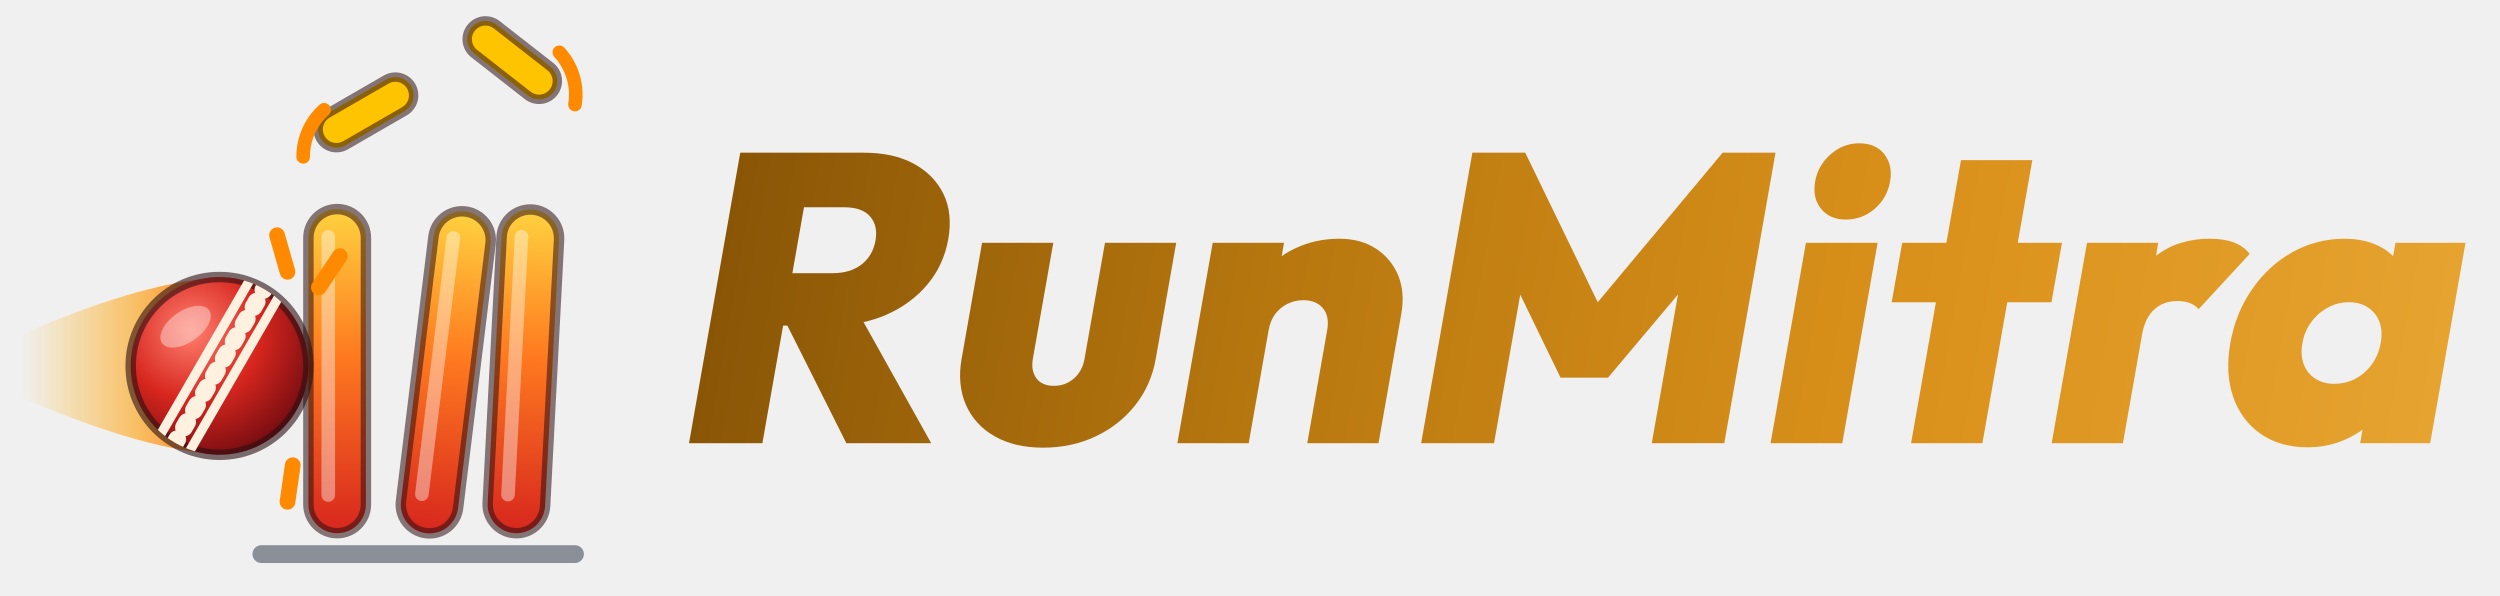
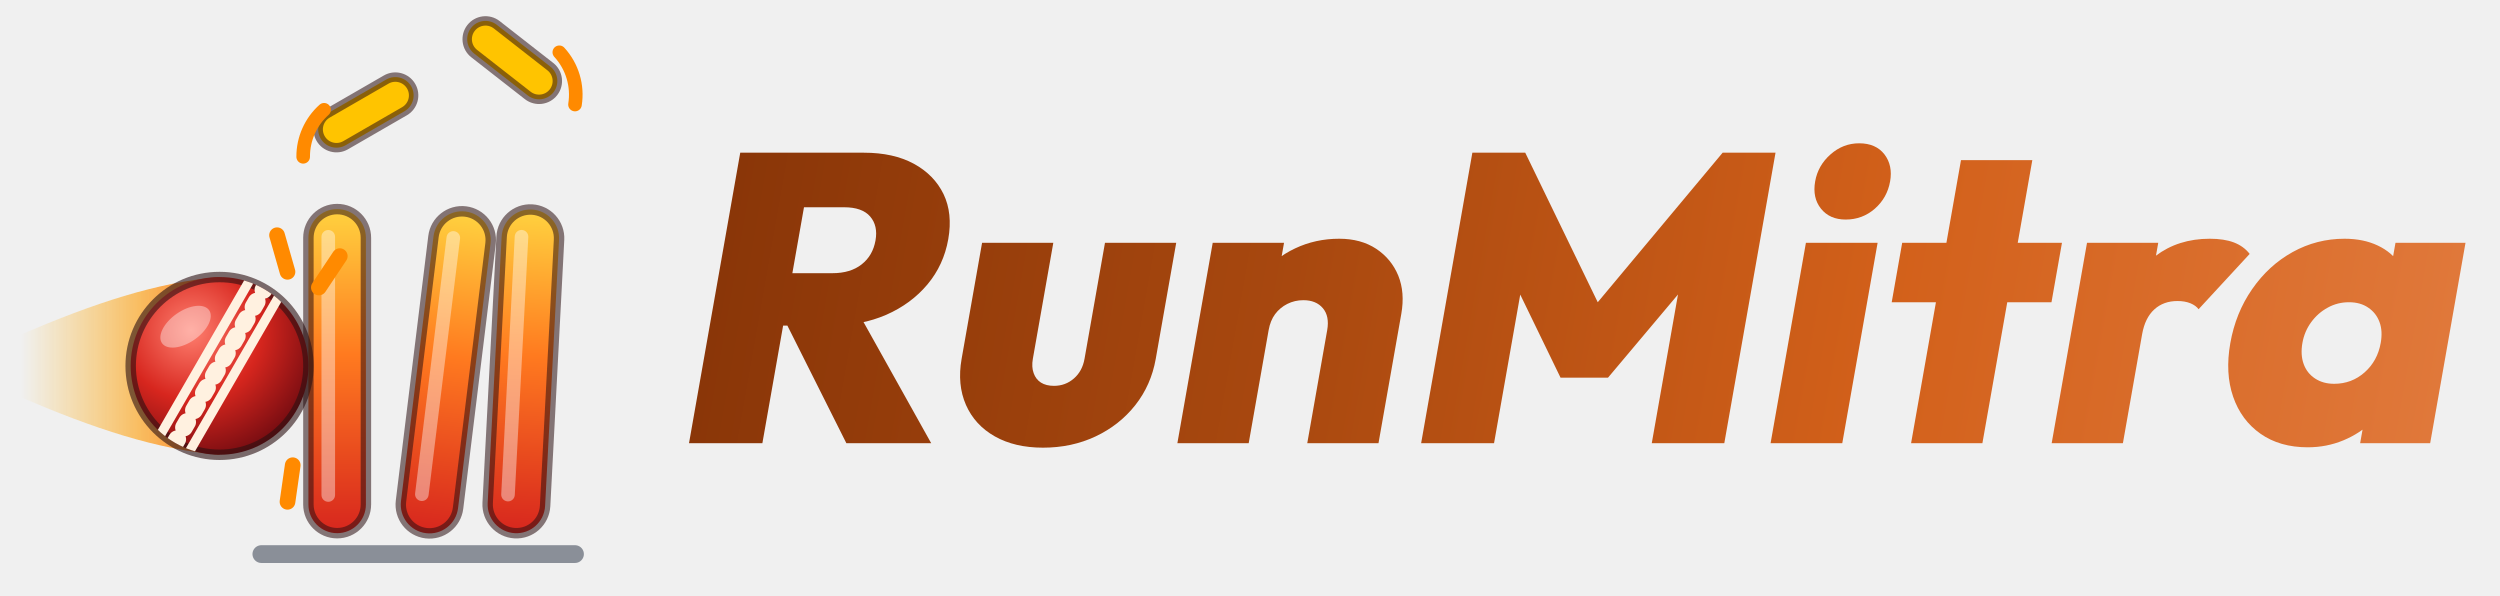
<svg xmlns="http://www.w3.org/2000/svg" viewBox="0 0 268.5 64">
  <defs>
    <linearGradient id="na-stump" x1="0" y1="0" x2="0" y2="1">
      <stop offset="0" stop-color="#ffd23f" />
      <stop offset="0.45" stop-color="#ff7a1f" />
      <stop offset="1" stop-color="#d7261e" />
    </linearGradient>
    <linearGradient id="na-trail" x1="0" y1="0" x2="1" y2="0">
      <stop offset="0" stop-color="#ffb000" stop-opacity="0" />
      <stop offset="0.6" stop-color="#ff9a00" stop-opacity="0.6" />
      <stop offset="1" stop-color="#ff6a1f" stop-opacity="0.95" />
    </linearGradient>
    <radialGradient id="na-ball" cx="34%" cy="30%" r="78%">
      <stop offset="0" stop-color="#ff8070" />
      <stop offset="0.5" stop-color="#d7261e" />
      <stop offset="1" stop-color="#6e0a10" />
    </radialGradient>
    <clipPath id="na-ball-clip">
      <circle cx="44" cy="76" r="17" />
    </clipPath>
  </defs>
  <g transform="translate(0 0) scale(0.561404) translate(-2 -6)">
    <path d="M52 112h60" stroke="#8a8f98" stroke-width="3.4" stroke-linecap="round" />
    <g stroke="#2a0f12" stroke-opacity="0.55" stroke-width="2">
      <rect x="61" y="46" width="11" height="62" rx="5.5" fill="url(#na-stump)" />
      <rect x="78" y="46" width="11" height="62" rx="5.5" fill="url(#na-stump)" transform="rotate(7 83.5 108)" />
      <rect x="95" y="46" width="11" height="62" rx="5.5" fill="url(#na-stump)" transform="rotate(3 100.5 108)" />
    </g>
    <g fill="#fff" opacity="0.4">
      <rect x="63.5" y="50" width="2.6" height="52" rx="1.3" />
      <rect x="80.5" y="50" width="2.6" height="52" rx="1.3" transform="rotate(7 83.5 108)" />
      <rect x="97.5" y="50" width="2.6" height="52" rx="1.3" transform="rotate(3 100.5 108)" />
    </g>
    <g fill="#ffc400" stroke="#2a0f12" stroke-opacity="0.55" stroke-width="1.8">
      <rect x="62" y="24" width="20" height="7" rx="3.5" transform="rotate(-30 72 27.5)" />
      <rect x="90" y="14" width="20" height="7" rx="3.5" transform="rotate(38 100 17.5)" />
    </g>
    <g fill="none" stroke="#ff8a00" stroke-width="2.6" stroke-linecap="round">
      <path d="M60 36a12 12 0 0 1 4-9" />
      <path d="M112 26a12 12 0 0 0-3-10" />
    </g>
    <g stroke="#ff8a00" stroke-width="3" stroke-linecap="round">
      <path d="M57 58l-2-7M63 61l4-6M58 95l-1 7" />
    </g>
    <path d="M6 70C20 64 32 60 44 59L44 93C32 92 20 88 6 82Z" fill="url(#na-trail)" />
    <circle cx="44" cy="76" r="17" fill="url(#na-ball)" stroke="#2a0f12" stroke-opacity="0.6" stroke-width="2" />
    <g clip-path="url(#na-ball-clip)" transform="rotate(30 44 76)" fill="none" stroke="#fff1e0" stroke-linecap="round">
      <path d="M40.8 57v38M47.2 57v38" stroke-width="1.8" />
      <path d="M44 58v36" stroke-width="3.4" stroke-dasharray="1.2 2.6" />
    </g>
    <ellipse cx="37.5" cy="68.5" rx="5.5" ry="3" fill="#fff" opacity="0.38" transform="rotate(-35 37.5 68.5)" />
  </g>
  <g transform="translate(71.23 47.6) skewX(-10)">
    <linearGradient id="rm-name" gradientUnits="userSpaceOnUse" x1="2.77" y1="0" x2="189.77" y2="0">
-       <stop offset="0" stop-color="#8a5606" />
-       <stop offset="0.33" stop-color="#b8780f" />
-       <stop offset="0.67" stop-color="#d9901a" />
-       <stop offset="1" stop-color="#e6a32f" />
+       <stop offset="0" stop-color="#8a3608" />
+       <stop offset="0.33" stop-color="#a8480f" />
+       <stop offset="0.67" stop-color="#d2601a" />
+       <stop offset="1" stop-color="#e0783a" />
    </linearGradient>
    <path fill="url(#rm-name)" d="M15.75-12.63L9.02-12.63L9.02-18.26L14.96-18.26Q16.90-18.26 17.93-19.21Q18.96-20.15 18.96-21.78L18.96-21.78Q18.96-23.36 17.93-24.35Q16.90-25.34 14.96-25.34L14.96-25.34L9.02-25.34L9.02-31.20L16.06-31.20Q19.23-31.20 21.63-30.01Q24.02-28.82 25.39-26.75Q26.75-24.68 26.75-21.91L26.75-21.91Q26.75-19.14 25.37-17.05Q23.98-14.96 21.52-13.79Q19.05-12.63 15.75-12.63L15.75-12.63ZM10.65 0L2.77 0L2.77-31.20L10.65-31.20L10.65 0ZM28.78 0L19.67 0L10.60-13.38L17.69-15.09L28.78 0ZM40.88 0.48L40.88 0.48Q37.84 0.48 35.49-0.73Q33.13-1.94 31.79-4.11Q30.45-6.29 30.45-9.06L30.45-9.06L30.45-21.52L38.10-21.52L38.10-9.06Q38.10-8.18 38.46-7.52Q38.81-6.86 39.42-6.51Q40.04-6.16 40.88-6.16L40.88-6.16Q42.11-6.16 42.88-6.95Q43.65-7.74 43.65-9.06L43.65-9.06L43.65-21.52L51.30-21.52L51.30-9.06Q51.30-6.25 49.98-4.09Q48.66-1.94 46.31-0.73Q43.96 0.48 40.88 0.48ZM76.82 0L69.17 0L69.17-12.14Q69.17-13.64 68.29-14.50Q67.41-15.36 66.04-15.36L66.04-15.36Q65.12-15.36 64.39-14.96Q63.67-14.56 63.27-13.86Q62.88-13.16 62.88-12.14L62.88-12.14L59.88-13.55Q59.88-16.15 61.03-18.02Q62.17-19.89 64.17-20.92Q66.18-21.96 68.73-21.96L68.73-21.96Q71.06-21.96 72.89-20.88Q74.71-19.80 75.77-18.00Q76.82-16.19 76.82-13.90L76.82-13.90L76.82 0ZM62.88 0L55.22 0L55.22-21.52L62.88-21.52L62.88 0Z" />
    <path fill="url(#rm-name)" d="M89.23 0L81.40 0L81.40-31.20L87.08-31.20L99.04-13.11L96.36-13.11L108.28-31.20L113.96-31.20L113.96 0L106.17 0L106.17-18.17L107.40-17.82L100.23-7.04L95.13-7.04L88-17.82L89.23-18.17L89.23 0ZM126.63 0L118.93 0L118.93-21.52L126.63-21.52L126.63 0ZM122.76-24.02L122.76-24.02Q121.04-24.02 119.90-25.19Q118.76-26.36 118.76-28.12L118.76-28.12Q118.76-29.83 119.90-31.02Q121.04-32.21 122.76-32.21L122.76-32.21Q124.56-32.21 125.69-31.02Q126.81-29.83 126.81-28.12L126.81-28.12Q126.81-26.36 125.69-25.19Q124.56-24.02 122.76-24.02ZM141.68 0L134.02 0L134.02-30.40L141.68-30.40L141.68 0ZM146.43-15.14L129.27-15.14L129.27-21.52L146.43-21.52L146.43-15.14ZM156.77 0L149.12 0L149.12-21.52L156.77-21.52L156.77 0ZM156.77-11.70L156.77-11.70L153.34-14.61Q154.62-18.26 156.73-20.11Q158.84-21.96 162.23-21.96L162.23-21.96Q163.77-21.96 164.89-21.56Q166.01-21.16 166.80-20.33L166.80-20.33L162.36-14.39Q162.01-14.78 161.37-15.03Q160.73-15.27 159.94-15.27L159.94-15.27Q158.44-15.27 157.61-14.37Q156.77-13.46 156.77-11.70ZM176.70 0.44L176.70 0.44Q173.71 0.44 171.38-1.01Q169.05-2.46 167.73-4.99Q166.41-7.52 166.41-10.74L166.41-10.74Q166.41-13.99 167.73-16.54Q169.05-19.10 171.38-20.53Q173.71-21.96 176.70-21.96L176.70-21.96Q178.73-21.96 180.40-21.23Q182.07-20.50 183.15-19.18Q184.23-17.86 184.45-16.19L184.45-16.19L184.45-5.37Q184.23-3.65 183.15-2.35Q182.07-1.06 180.40-0.31Q178.73 0.44 176.70 0.44ZM178.33-6.38L178.33-6.38Q180.22-6.38 181.39-7.61Q182.56-8.84 182.56-10.78L182.56-10.78Q182.56-12.06 182.03-13.02Q181.50-13.99 180.55-14.56Q179.61-15.14 178.38-15.14L178.38-15.14Q177.14-15.14 176.20-14.56Q175.25-13.99 174.70-13.00Q174.15-12.01 174.15-10.78L174.15-10.78Q174.15-9.50 174.68-8.51Q175.21-7.52 176.18-6.95Q177.14-6.38 178.33-6.38ZM189.77 0L182.25 0L182.25-5.76L183.35-11.04L182.25-16.24L182.25-21.52L189.77-21.52L189.77 0Z" />
  </g>
</svg>
